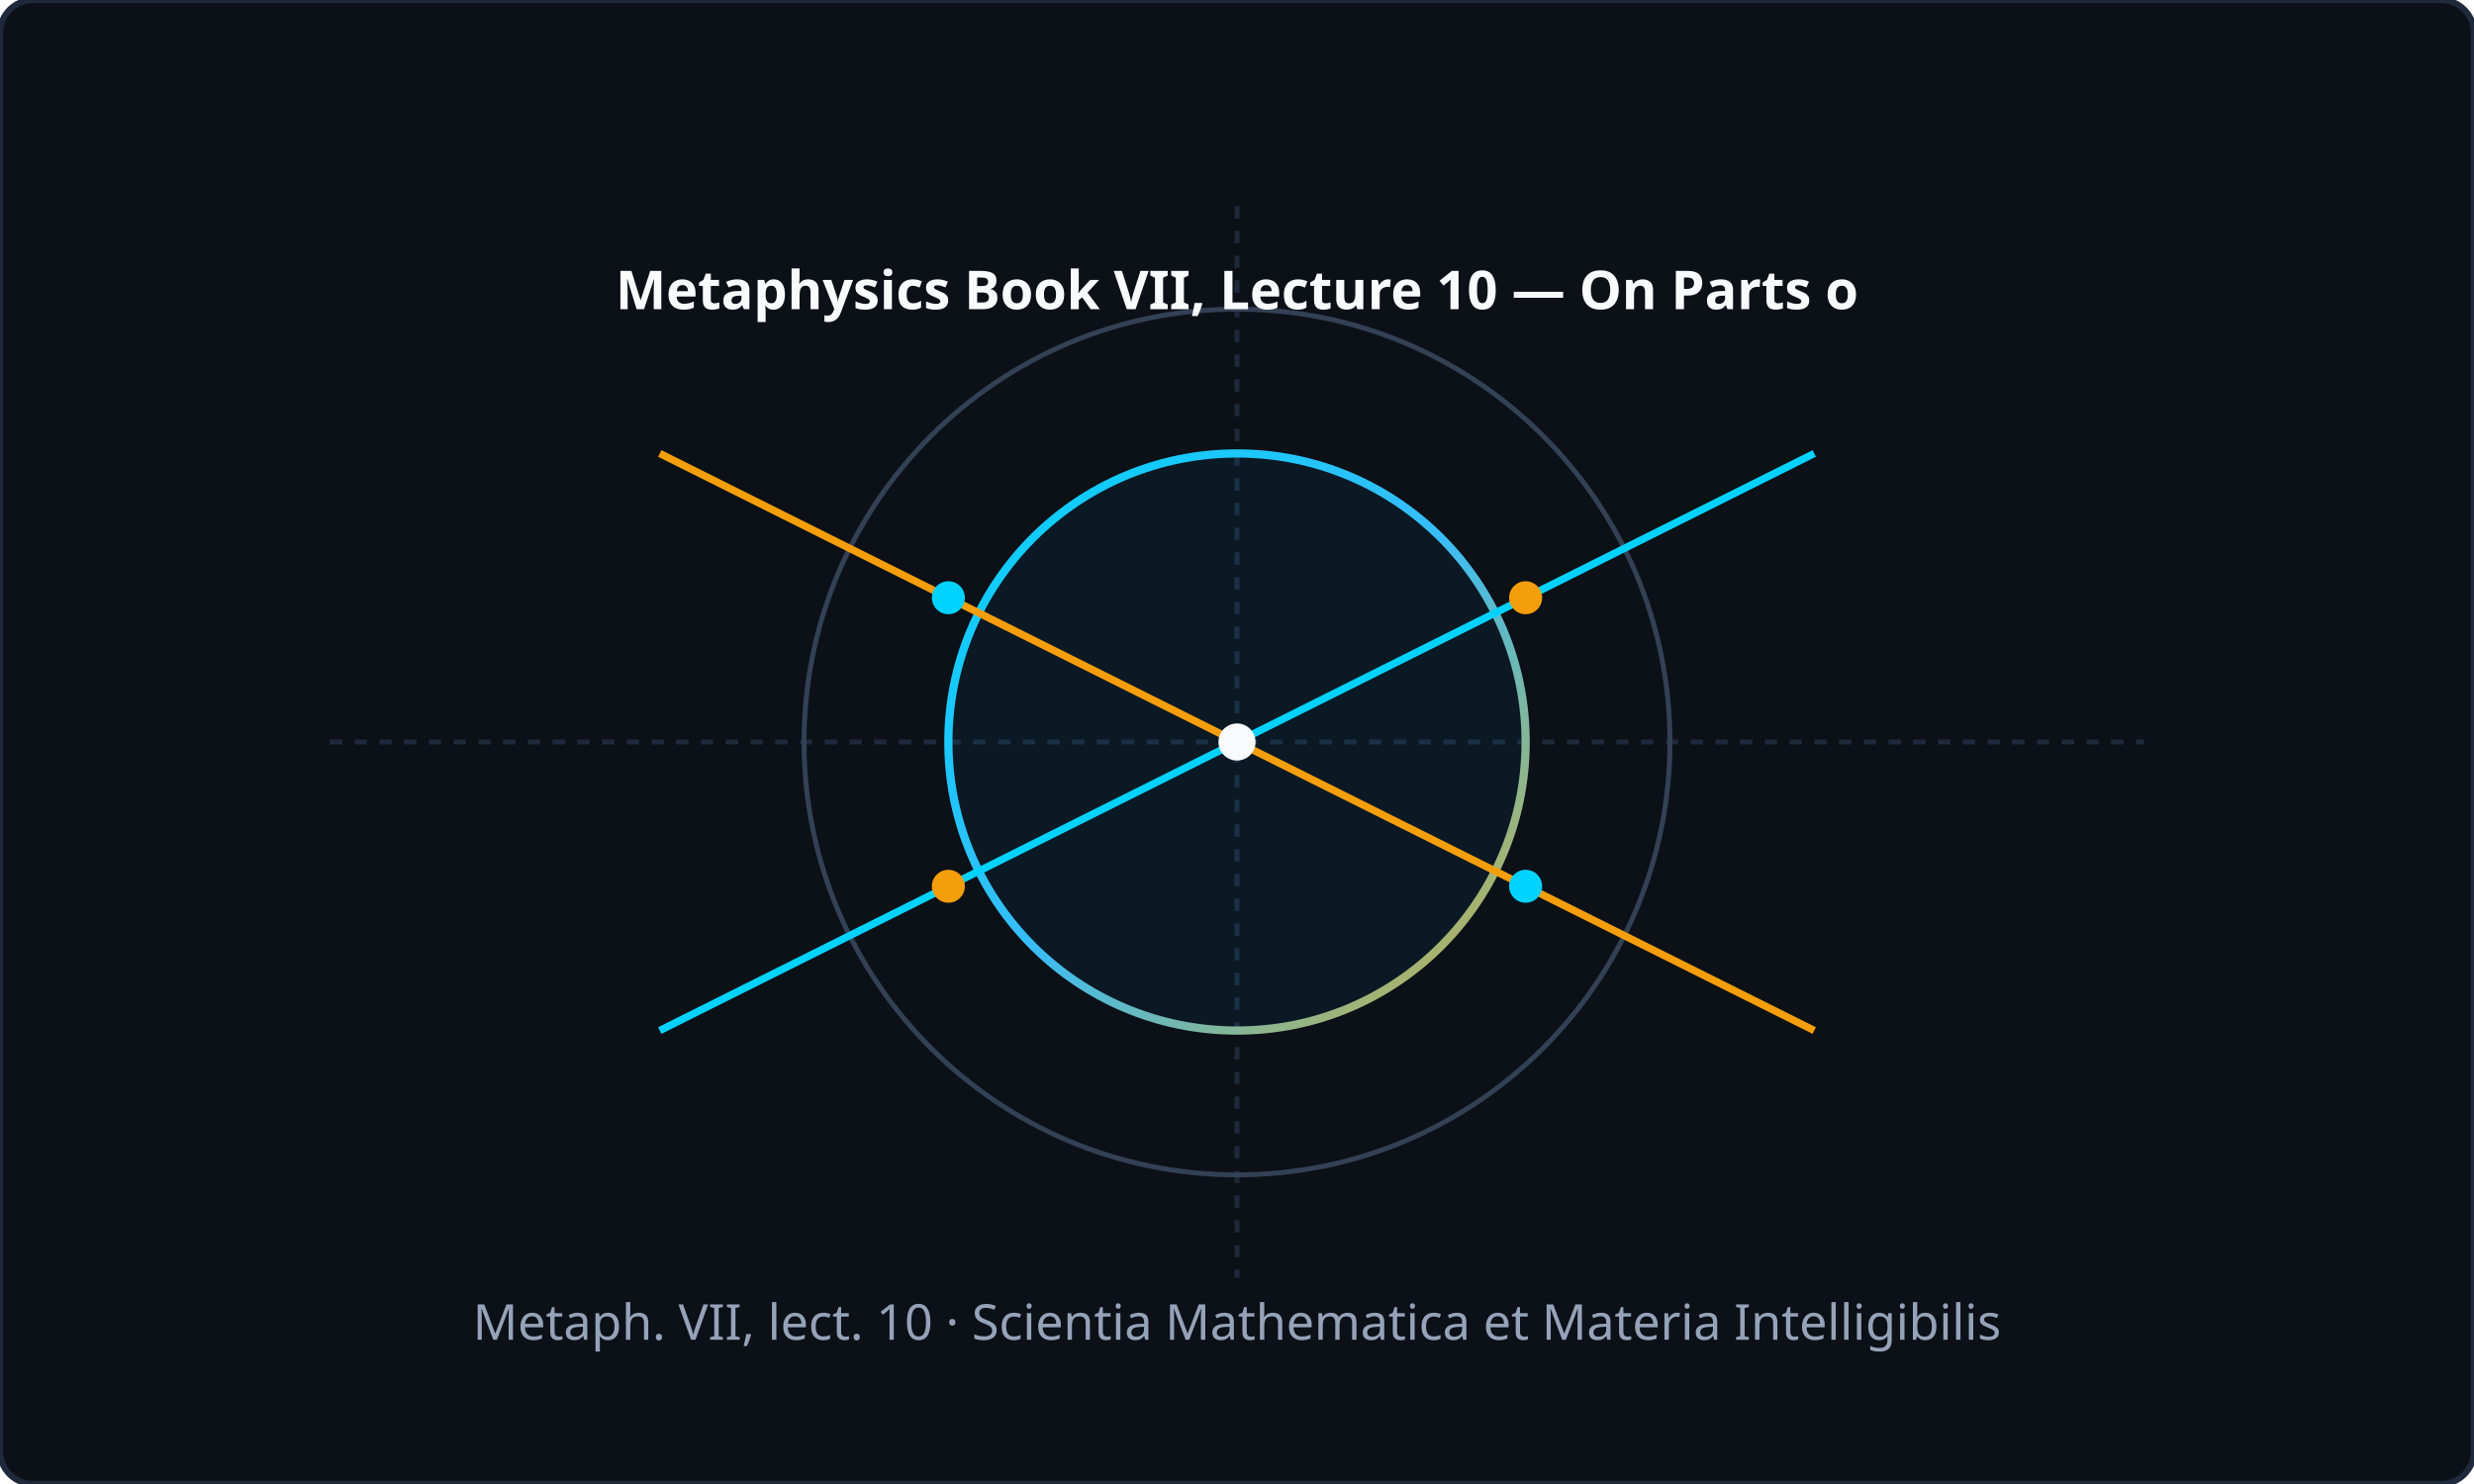
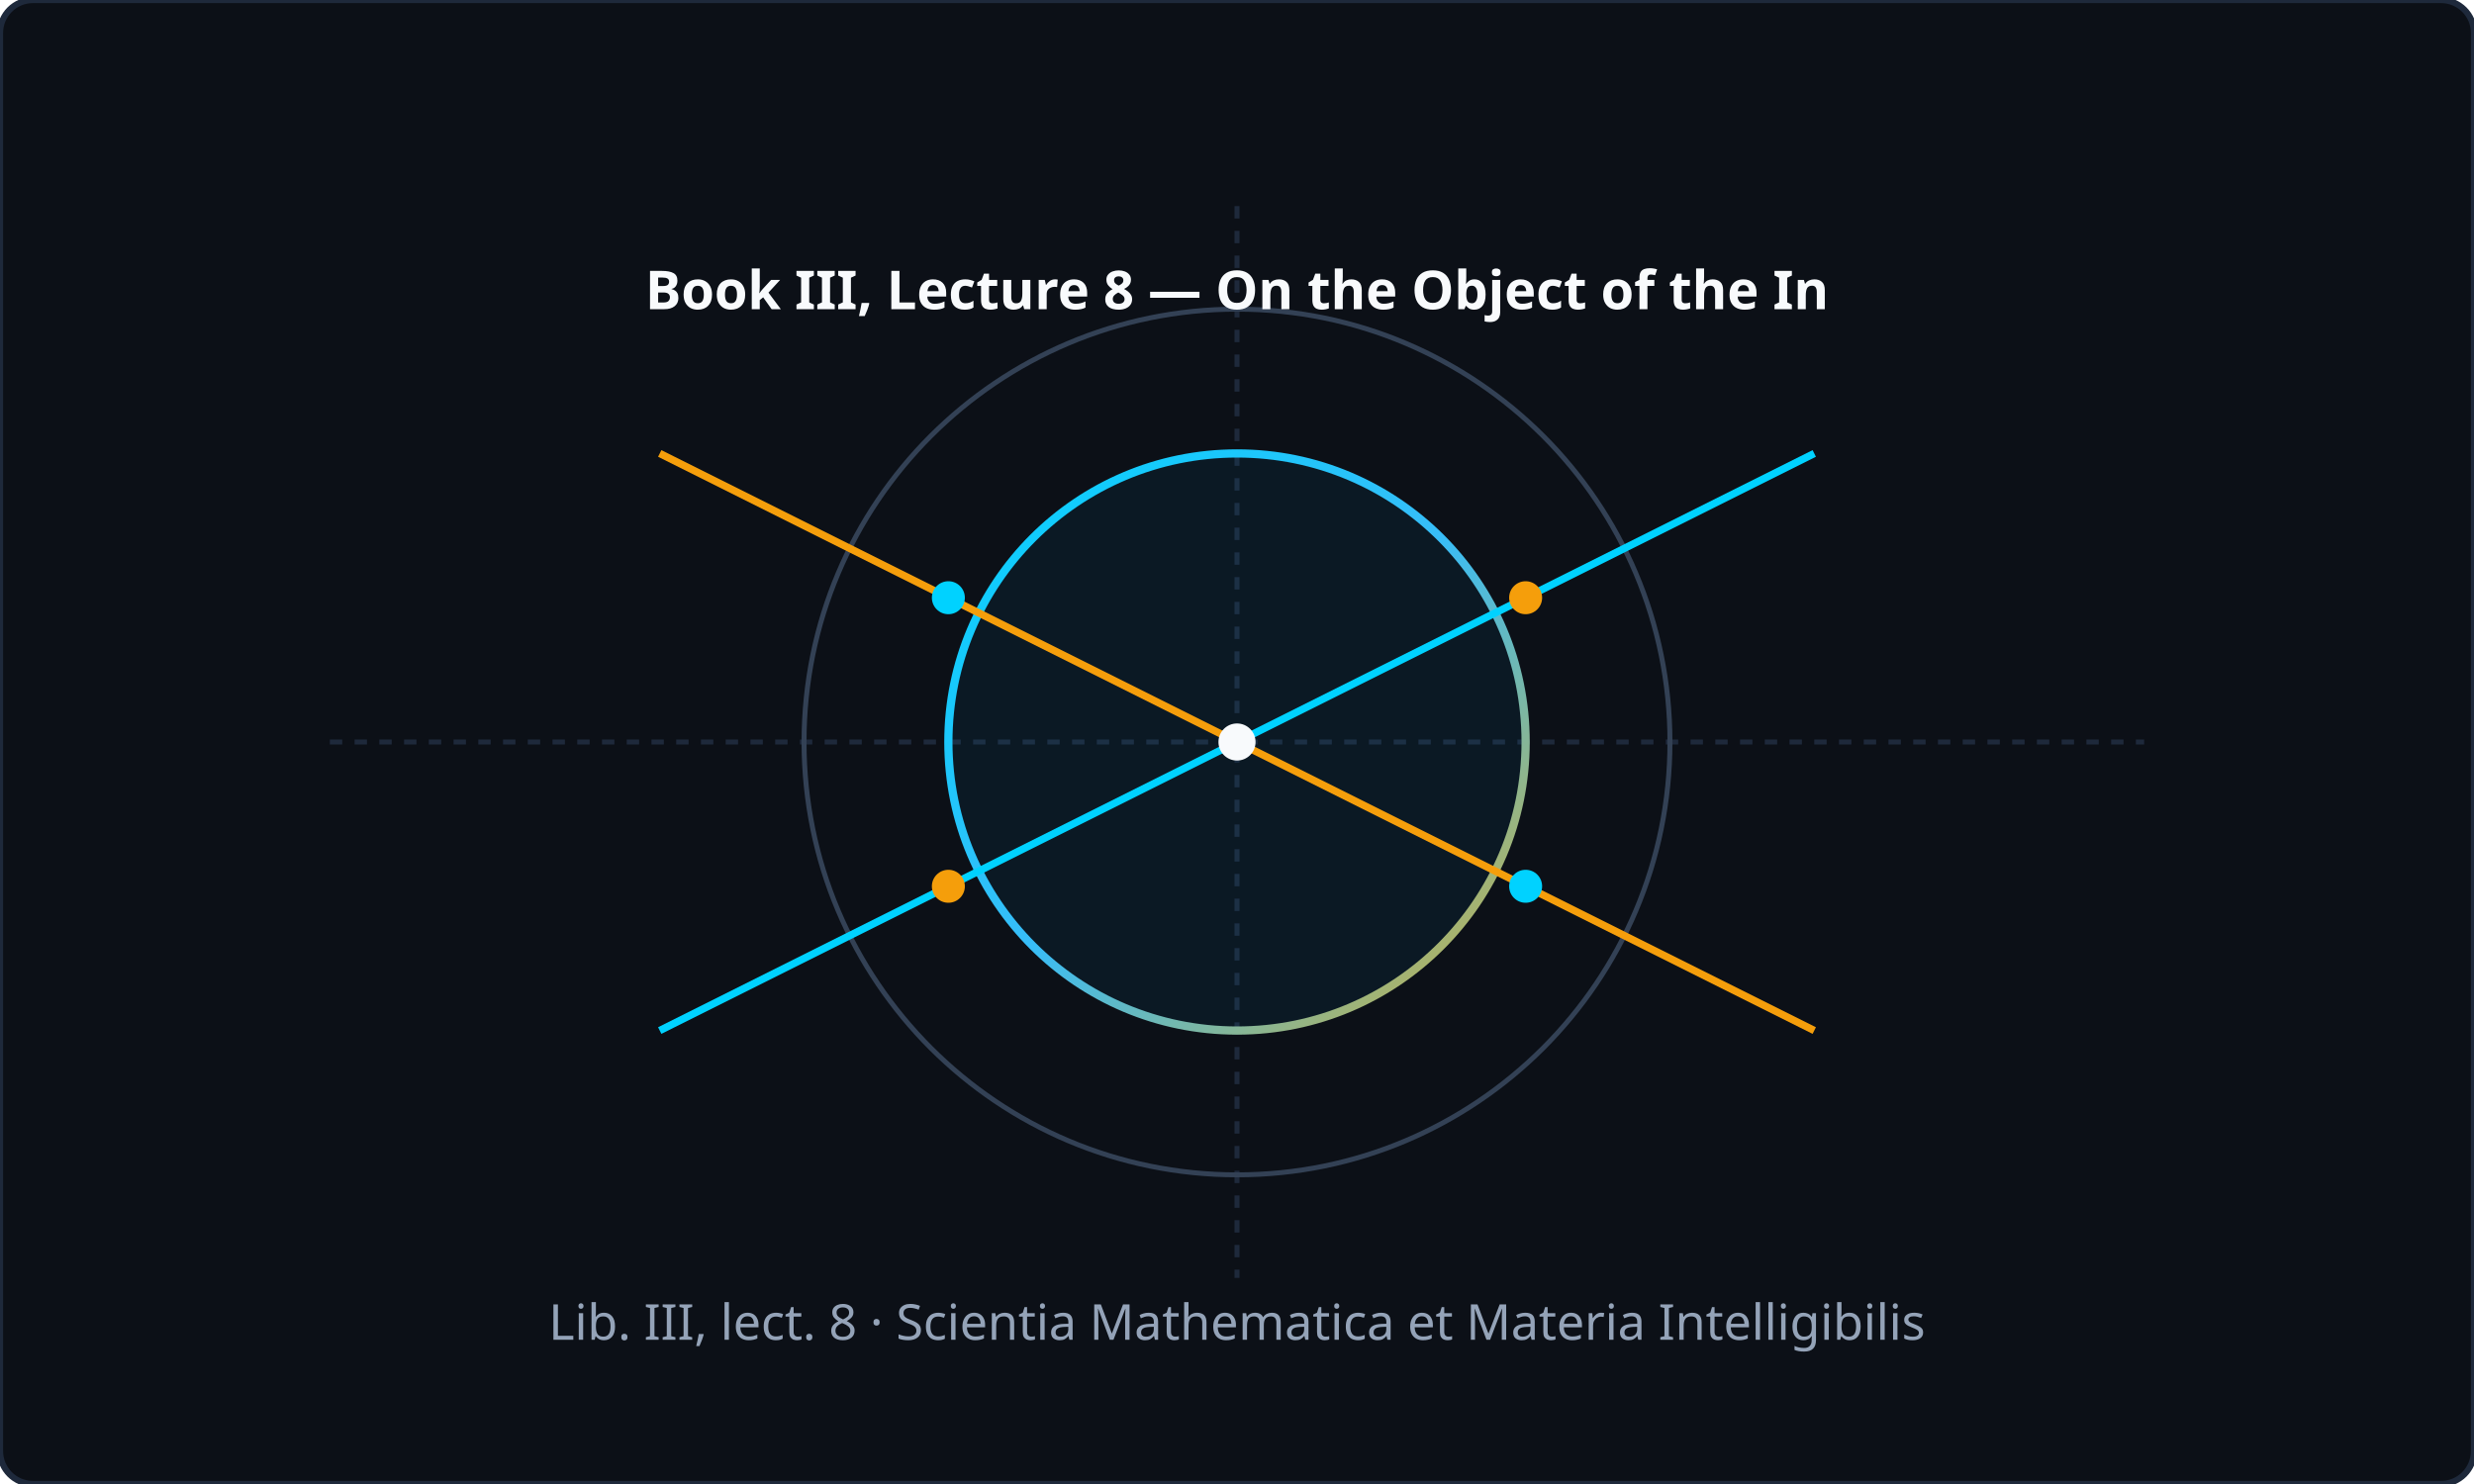
<svg xmlns="http://www.w3.org/2000/svg" viewBox="0 0 600 360" width="100%" height="auto">
  <rect width="600" height="360" rx="8" fill="#0c1017" stroke="#1e293b" stroke-width="1.5" />
  <defs>
    <linearGradient id="geomGrad" x1="0%" y1="0%" x2="100%" y2="100%">
      <stop offset="0%" stop-color="#00d2ff" />
      <stop offset="50%" stop-color="#38bdf8" />
      <stop offset="100%" stop-color="#d4af37" />
    </linearGradient>
  </defs>
  <line x1="80" y1="180" x2="520" y2="180" stroke="#1e293b" stroke-width="1.2" stroke-dasharray="3,3" />
  <line x1="300" y1="50" x2="300" y2="310" stroke="#1e293b" stroke-width="1.2" stroke-dasharray="3,3" />
  <circle cx="300" cy="180" r="105" fill="none" stroke="#334155" stroke-width="1.2" />
  <circle cx="300" cy="180" r="70" fill="#0284c7" fill-opacity="0.08" stroke="url(#geomGrad)" stroke-width="2" />
  <line x1="160" y1="110" x2="440" y2="250" stroke="#f59e0b" stroke-width="1.8" />
  <line x1="160" y1="250" x2="440" y2="110" stroke="#00d2ff" stroke-width="1.8" />
  <circle cx="300" cy="180" r="4.5" fill="#f8fafc" />
  <circle cx="230" cy="145" r="4" fill="#00d2ff" />
  <circle cx="370" cy="215" r="4" fill="#00d2ff" />
  <circle cx="230" cy="215" r="4" fill="#f59e0b" />
  <circle cx="370" cy="145" r="4" fill="#f59e0b" />
-   <text x="300" y="75" fill="#f8fafc" font-size="13" font-family="system-ui, sans-serif" text-anchor="middle" font-weight="600">Metaphysics Book VII, Lecture 10 — On Parts o</text>
-   <text x="300" y="325" fill="#94a3b8" font-size="12" font-family="system-ui, sans-serif" text-anchor="middle">Metaph. VII, lect. 10 · Scientia Mathematica et Materia Intelligibilis</text>
+   <text x="300" y="75" fill="#f8fafc" font-size="13" font-family="system-ui, sans-serif" text-anchor="middle" font-weight="600">Book III, Lecture 8 — On the Object of the In</text>
+   <text x="300" y="325" fill="#94a3b8" font-size="12" font-family="system-ui, sans-serif" text-anchor="middle">Lib. III, lect. 8 · Scientia Mathematica et Materia Intelligibilis</text>
</svg>
